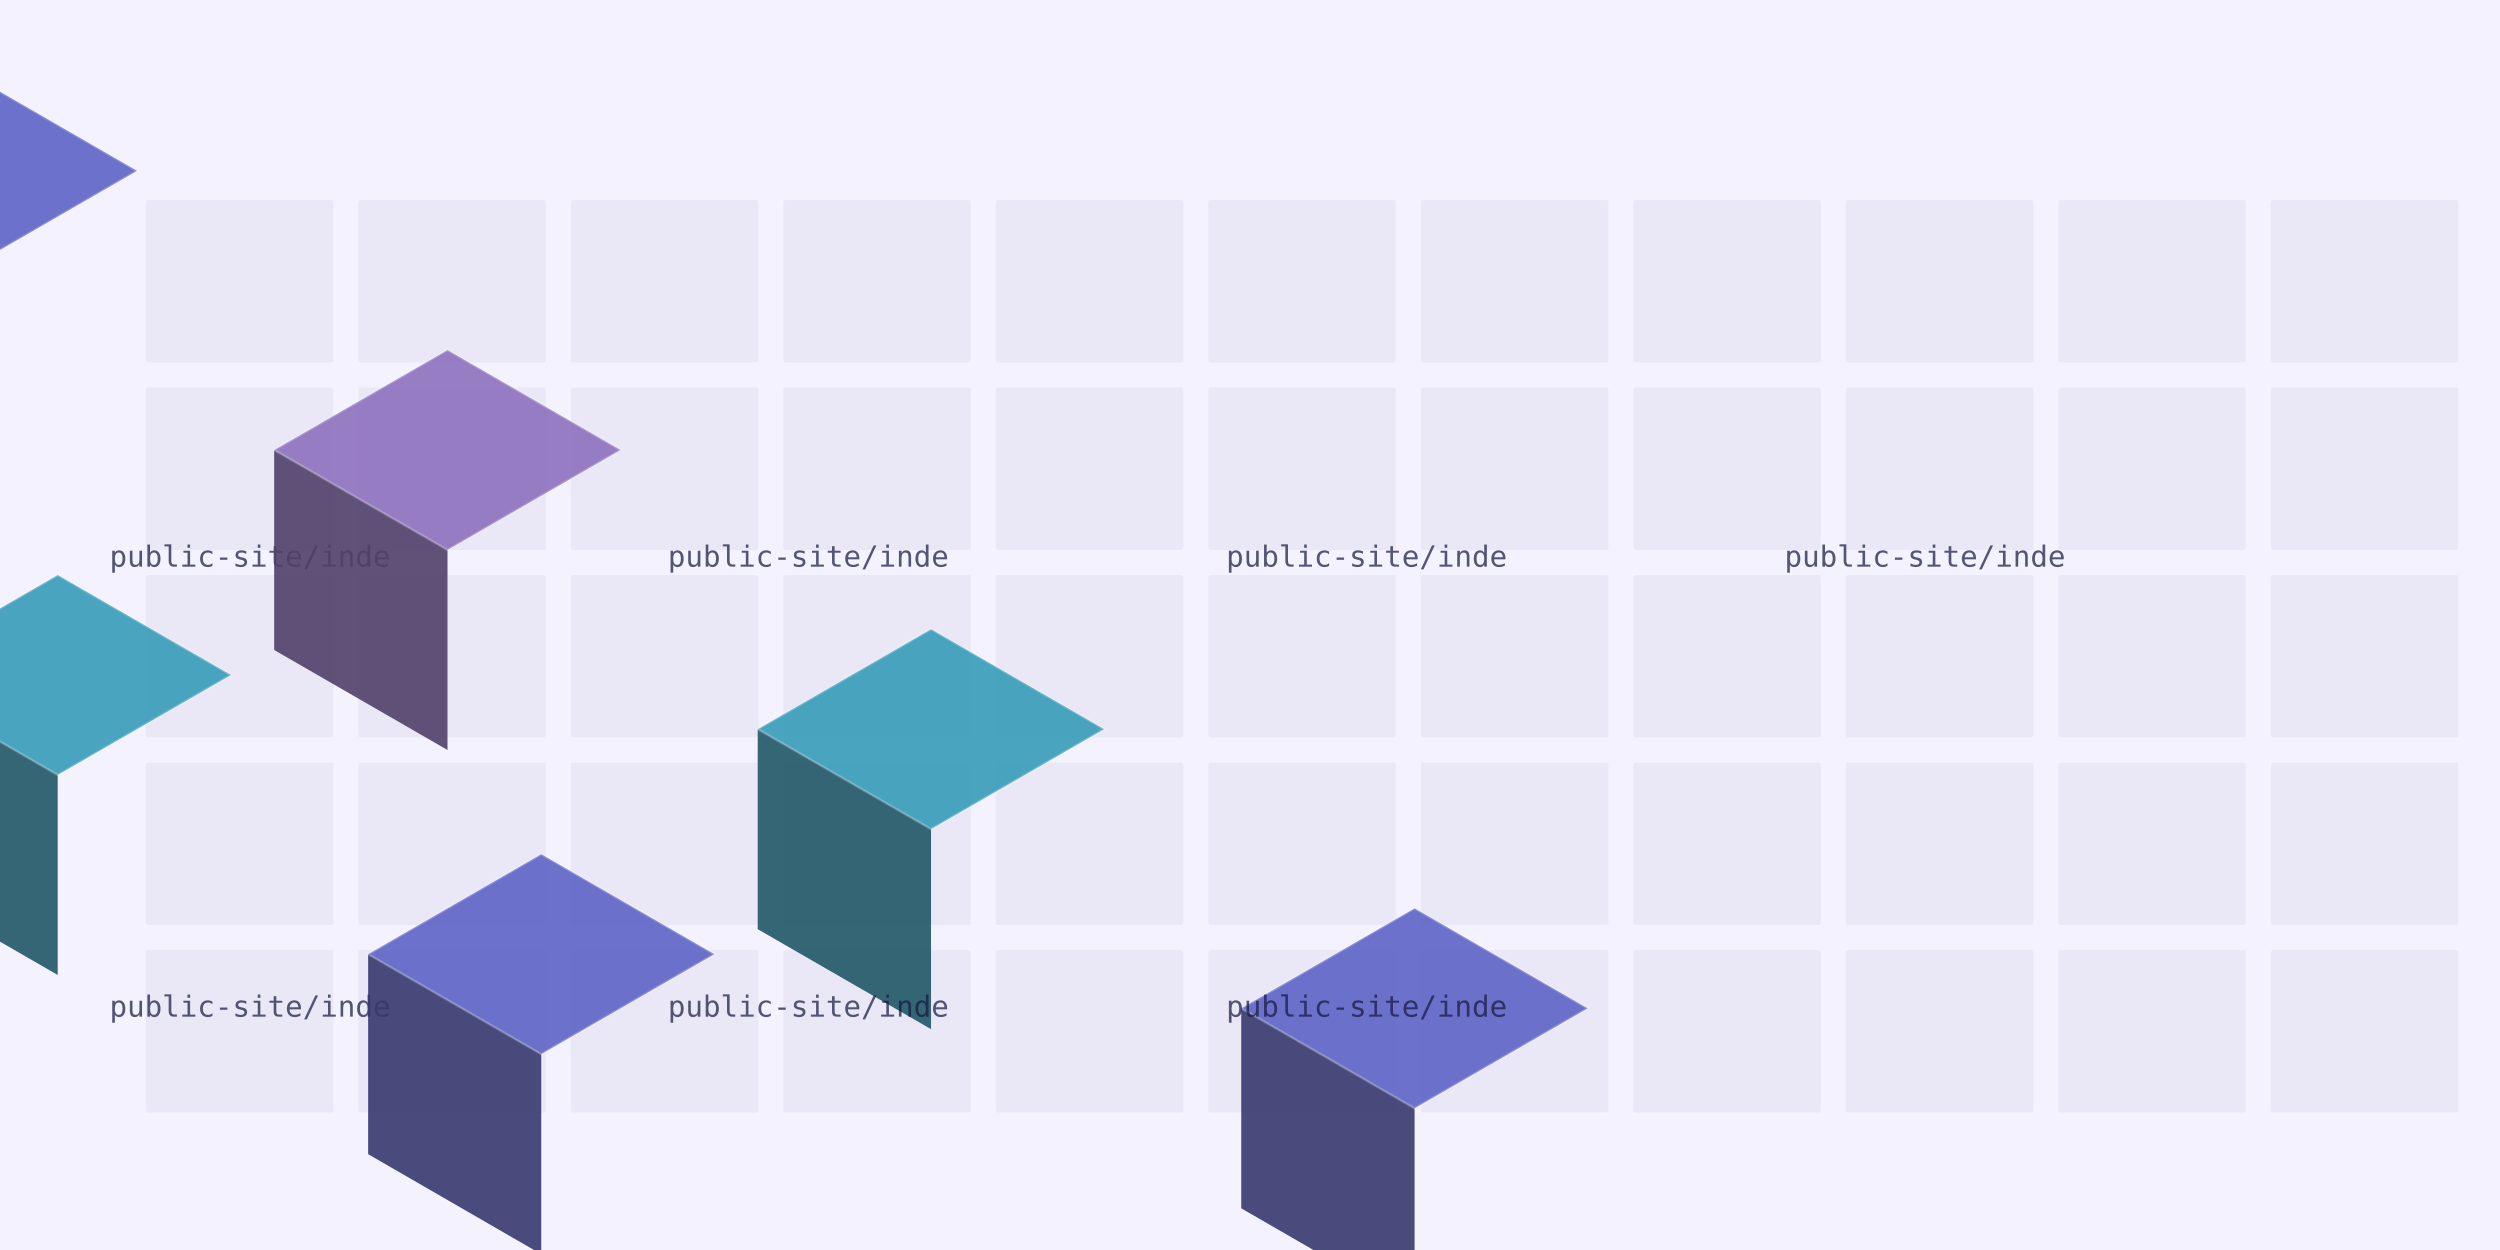
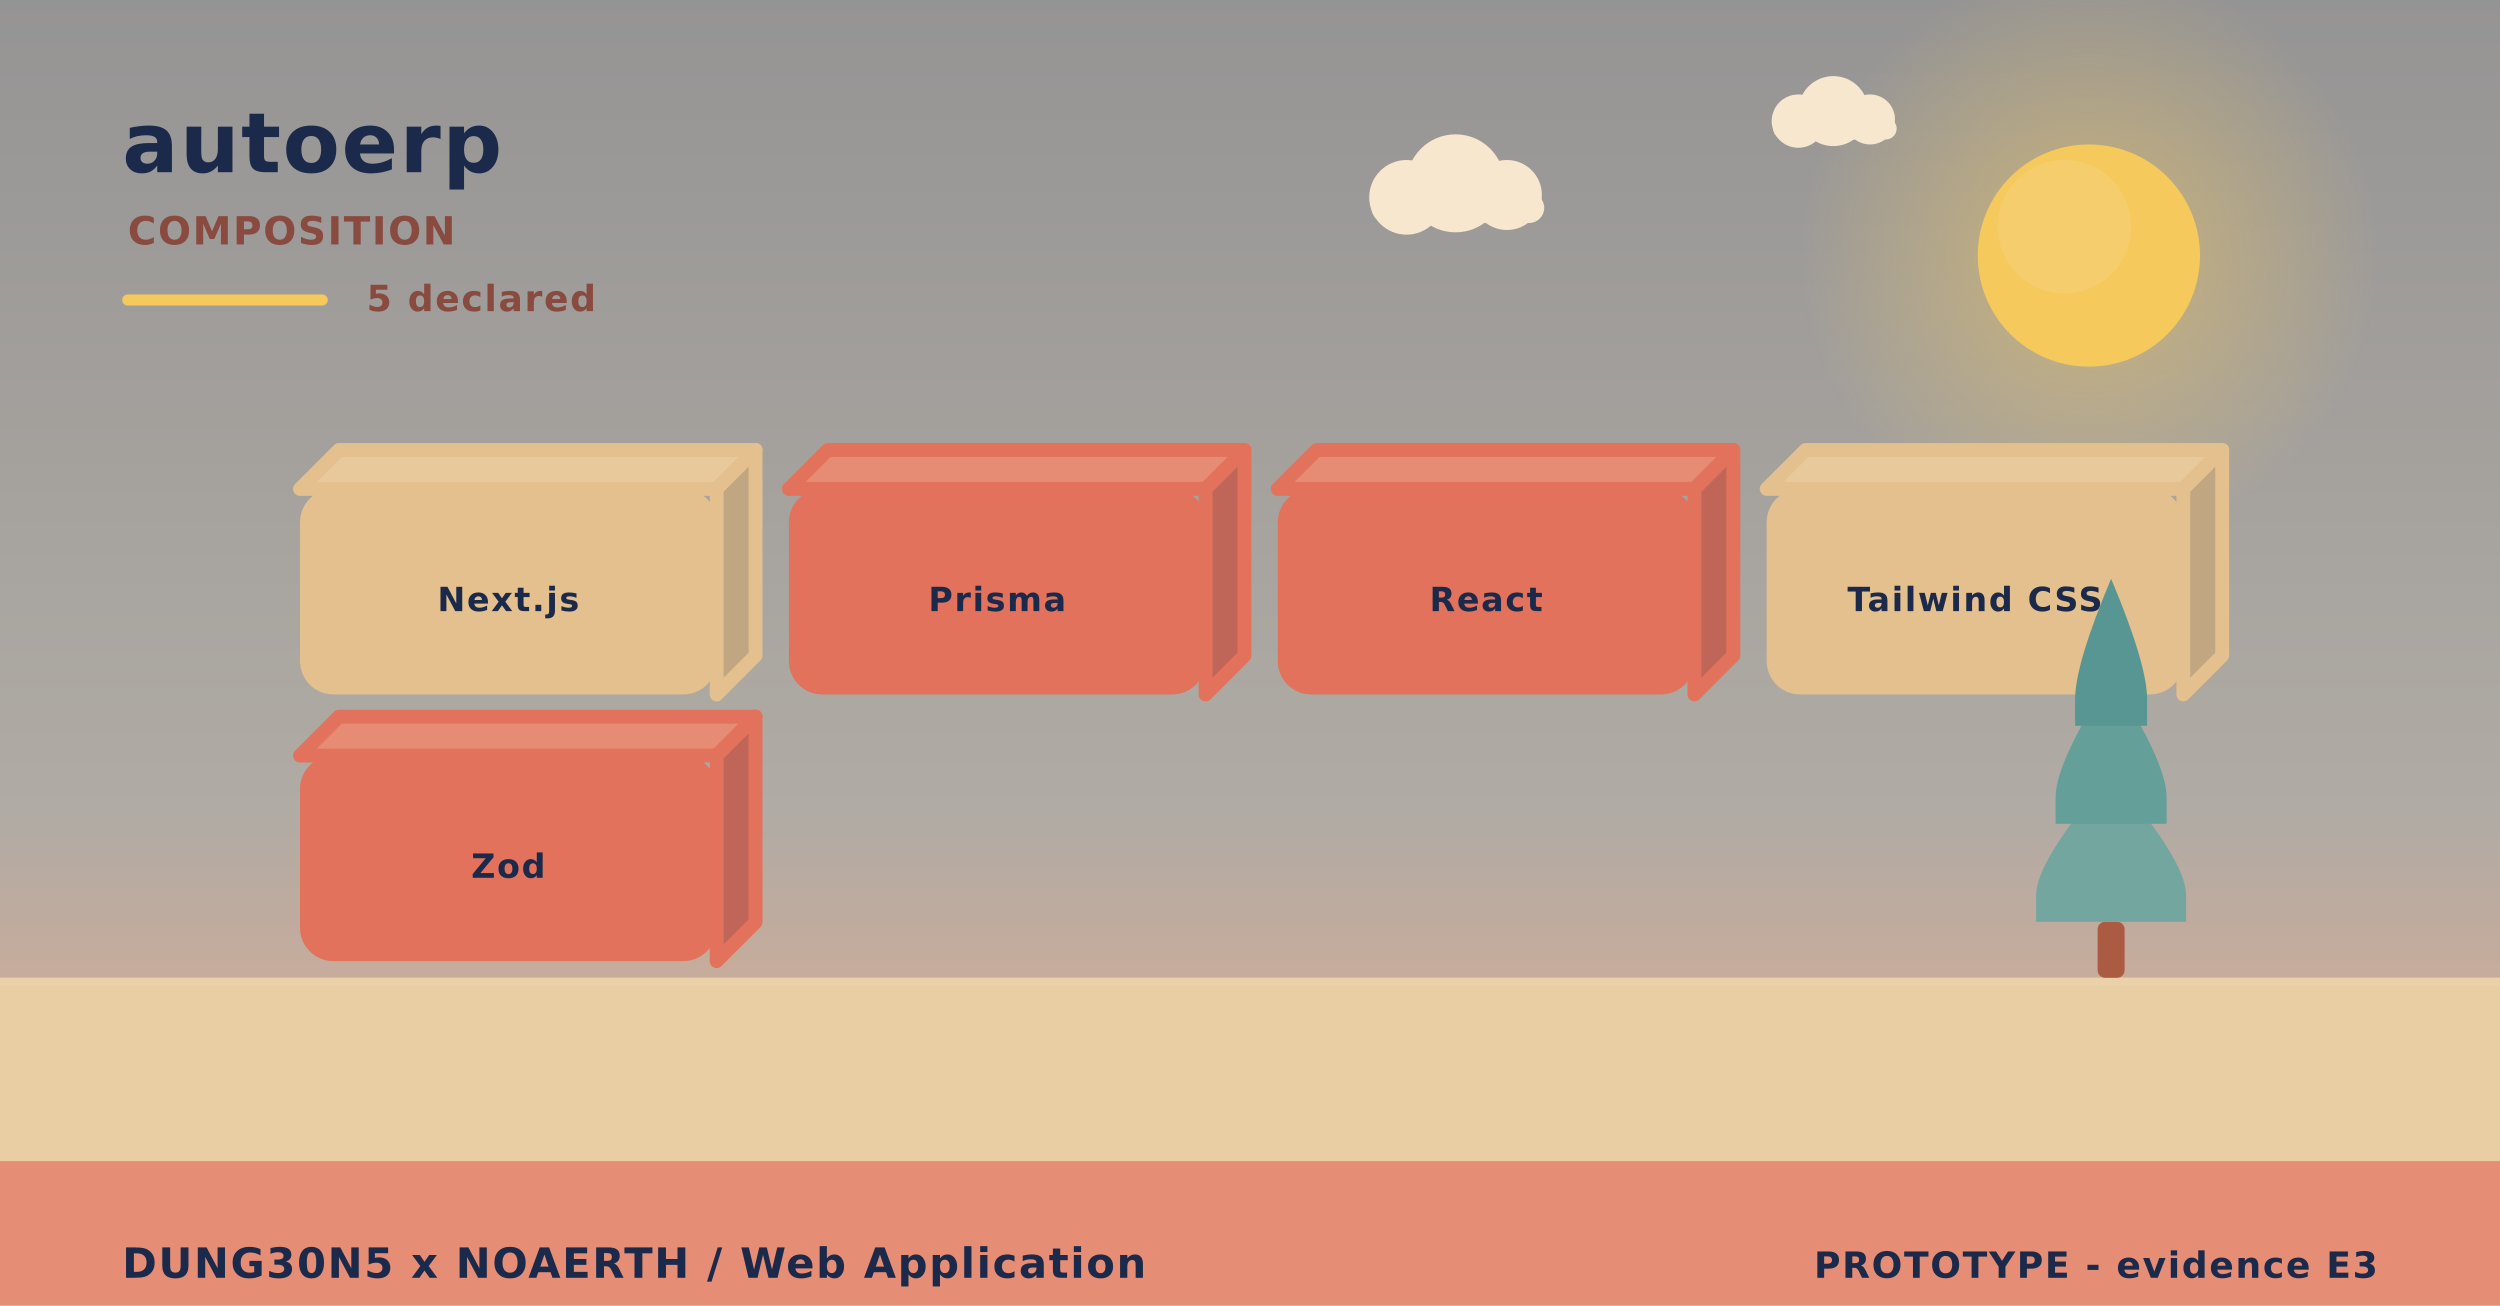
- <svg xmlns="http://www.w3.org/2000/svg" viewBox="0 0 1200 600" width="1200" height="600" role="img" aria-label="autoerp component map">
-   <rect width="1200" height="600" fill="#f4f2ff" />
-   <defs>
-     <linearGradient id="gc" x1="0" y1="0" x2="1" y2="1">
-       <stop offset="0%" stop-color="#6166c7" />
-       <stop offset="100%" stop-color="#8f73be" />
-     </linearGradient>
-   </defs>
-   <rect x="70.00" y="96.00" width="90.00" height="78.00" rx="1.20" fill="#171a40" opacity="0.05" />
-   <rect x="172.00" y="96.00" width="90.00" height="78.00" rx="1.20" fill="#171a40" opacity="0.05" />
-   <rect x="274.00" y="96.00" width="90.00" height="78.00" rx="1.20" fill="#171a40" opacity="0.05" />
-   <rect x="376.00" y="96.00" width="90.00" height="78.00" rx="1.20" fill="#171a40" opacity="0.05" />
-   <rect x="478.00" y="96.00" width="90.00" height="78.00" rx="1.20" fill="#171a40" opacity="0.05" />
-   <rect x="580.00" y="96.00" width="90.00" height="78.00" rx="1.20" fill="#171a40" opacity="0.05" />
-   <rect x="682.00" y="96.00" width="90.00" height="78.00" rx="1.20" fill="#171a40" opacity="0.05" />
-   <rect x="784.00" y="96.00" width="90.00" height="78.00" rx="1.20" fill="#171a40" opacity="0.05" />
-   <rect x="886.00" y="96.00" width="90.00" height="78.00" rx="1.20" fill="#171a40" opacity="0.05" />
-   <rect x="988.00" y="96.00" width="90.00" height="78.00" rx="1.20" fill="#171a40" opacity="0.05" />
-   <rect x="1090.00" y="96.00" width="90.00" height="78.00" rx="1.20" fill="#171a40" opacity="0.05" />
-   <rect x="70.00" y="186.00" width="90.00" height="78.00" rx="1.20" fill="#171a40" opacity="0.05" />
-   <rect x="172.00" y="186.00" width="90.00" height="78.00" rx="1.20" fill="#171a40" opacity="0.05" />
-   <rect x="274.00" y="186.00" width="90.00" height="78.00" rx="1.20" fill="#171a40" opacity="0.05" />
-   <rect x="376.00" y="186.00" width="90.00" height="78.00" rx="1.20" fill="#171a40" opacity="0.05" />
-   <rect x="478.00" y="186.00" width="90.00" height="78.00" rx="1.20" fill="#171a40" opacity="0.05" />
-   <rect x="580.00" y="186.00" width="90.00" height="78.00" rx="1.20" fill="#171a40" opacity="0.05" />
-   <rect x="682.00" y="186.00" width="90.00" height="78.00" rx="1.20" fill="#171a40" opacity="0.05" />
-   <rect x="784.00" y="186.00" width="90.00" height="78.00" rx="1.20" fill="#171a40" opacity="0.05" />
-   <rect x="886.00" y="186.00" width="90.00" height="78.00" rx="1.20" fill="#171a40" opacity="0.05" />
-   <rect x="988.00" y="186.00" width="90.00" height="78.00" rx="1.20" fill="#171a40" opacity="0.05" />
-   <rect x="1090.00" y="186.00" width="90.00" height="78.00" rx="1.20" fill="#171a40" opacity="0.05" />
-   <rect x="70.00" y="276.00" width="90.00" height="78.00" rx="1.20" fill="#171a40" opacity="0.05" />
-   <rect x="172.00" y="276.00" width="90.00" height="78.00" rx="1.20" fill="#171a40" opacity="0.05" />
-   <rect x="274.00" y="276.00" width="90.00" height="78.00" rx="1.20" fill="#171a40" opacity="0.05" />
-   <rect x="376.00" y="276.00" width="90.00" height="78.00" rx="1.20" fill="#171a40" opacity="0.05" />
-   <rect x="478.00" y="276.00" width="90.00" height="78.00" rx="1.20" fill="#171a40" opacity="0.05" />
-   <rect x="580.00" y="276.00" width="90.00" height="78.00" rx="1.20" fill="#171a40" opacity="0.05" />
-   <rect x="682.00" y="276.00" width="90.00" height="78.00" rx="1.20" fill="#171a40" opacity="0.05" />
-   <rect x="784.00" y="276.00" width="90.00" height="78.00" rx="1.20" fill="#171a40" opacity="0.05" />
-   <rect x="886.00" y="276.00" width="90.00" height="78.00" rx="1.20" fill="#171a40" opacity="0.05" />
-   <rect x="988.00" y="276.00" width="90.00" height="78.00" rx="1.20" fill="#171a40" opacity="0.05" />
-   <rect x="1090.00" y="276.00" width="90.00" height="78.00" rx="1.20" fill="#171a40" opacity="0.05" />
-   <rect x="70.00" y="366.00" width="90.00" height="78.00" rx="1.20" fill="#171a40" opacity="0.05" />
-   <rect x="172.00" y="366.00" width="90.00" height="78.00" rx="1.20" fill="#171a40" opacity="0.05" />
-   <rect x="274.00" y="366.00" width="90.00" height="78.00" rx="1.20" fill="#171a40" opacity="0.05" />
-   <rect x="376.00" y="366.00" width="90.00" height="78.00" rx="1.20" fill="#171a40" opacity="0.05" />
-   <rect x="478.00" y="366.00" width="90.00" height="78.00" rx="1.20" fill="#171a40" opacity="0.05" />
-   <rect x="580.00" y="366.00" width="90.00" height="78.00" rx="1.20" fill="#171a40" opacity="0.05" />
-   <rect x="682.00" y="366.00" width="90.00" height="78.00" rx="1.20" fill="#171a40" opacity="0.05" />
-   <rect x="784.00" y="366.00" width="90.00" height="78.00" rx="1.20" fill="#171a40" opacity="0.05" />
-   <rect x="886.00" y="366.00" width="90.00" height="78.00" rx="1.20" fill="#171a40" opacity="0.05" />
-   <rect x="988.00" y="366.00" width="90.00" height="78.00" rx="1.20" fill="#171a40" opacity="0.05" />
-   <rect x="1090.00" y="366.00" width="90.00" height="78.00" rx="1.20" fill="#171a40" opacity="0.05" />
-   <rect x="70.00" y="456.00" width="90.00" height="78.00" rx="1.20" fill="#171a40" opacity="0.05" />
-   <rect x="172.00" y="456.00" width="90.00" height="78.00" rx="1.20" fill="#171a40" opacity="0.05" />
-   <rect x="274.00" y="456.00" width="90.00" height="78.00" rx="1.20" fill="#171a40" opacity="0.05" />
-   <rect x="376.00" y="456.00" width="90.00" height="78.00" rx="1.20" fill="#171a40" opacity="0.05" />
-   <rect x="478.00" y="456.00" width="90.00" height="78.00" rx="1.20" fill="#171a40" opacity="0.05" />
-   <rect x="580.00" y="456.00" width="90.00" height="78.00" rx="1.20" fill="#171a40" opacity="0.05" />
-   <rect x="682.00" y="456.00" width="90.00" height="78.00" rx="1.20" fill="#171a40" opacity="0.05" />
-   <rect x="784.00" y="456.00" width="90.00" height="78.00" rx="1.20" fill="#171a40" opacity="0.05" />
-   <rect x="886.00" y="456.00" width="90.00" height="78.00" rx="1.20" fill="#171a40" opacity="0.05" />
-   <rect x="988.00" y="456.00" width="90.00" height="78.00" rx="1.20" fill="#171a40" opacity="0.05" />
-   <rect x="1090.00" y="456.00" width="90.00" height="78.00" rx="1.20" fill="#171a40" opacity="0.05" />
-   <g transform="rotate(0 120 140)">
-     <polygon points="-17.3,34.0 65.8,82.0 -17.3,130.0 -100.5,82.0" fill="#6166c7" opacity="0.92" />
-     <polygon points="-100.5,82.0 -17.3,130.0 -17.3,226.0 -100.5,178.0" fill="#35386d" opacity="0.9" />
-     <polygon points="-17.3,34.0 65.8,82.0 -17.3,130.0 -100.5,82.0" fill="none" stroke="rgba(255,255,255,0.220)" stroke-width="1.2" />
-     <animateTransform attributeName="transform" type="rotate" values="-32.0 0.00 0.00 0.0 0.00 0.00" dur="7.3s" begin="0.0s" repeatCount="indefinite" />
+ <svg xmlns="http://www.w3.org/2000/svg" width="900" height="470" viewBox="0 0 900 470" role="img" aria-label="autoerp - how it is composed">
+   <linearGradient id="skyc" x1="0" y1="0" x2="0" y2="1">
+     <stop offset="0" stop-color="#959494" />
+     <stop offset="0.62" stop-color="#b0aba4" />
+     <stop offset="1" stop-color="#f3ad8a" />
+   </linearGradient>
+   <rect width="900" height="470" fill="url(#skyc)" />
+   <radialGradient id="sunc">
+     <stop offset="0.35" stop-color="#f5c95c" stop-opacity="0.34" />
+     <stop offset="1" stop-color="#f5c95c" stop-opacity="0" />
+   </radialGradient>
+   <circle cx="752" cy="92" r="104" fill="url(#sunc)" />
+   <circle cx="752" cy="92" r="40" fill="#f5c95c" />
+   <circle cx="743.2" cy="81.6" r="24" fill="#f5d27e" opacity="0.5" />
+   <g>
+     <circle cx="524" cy="66" r="17.64" fill="#f6e7ce" />
+     <circle cx="506.36" cy="71.04" r="13.44" fill="#f6e7ce" />
+     <circle cx="542.48" cy="70.2" r="12.6" fill="#f6e7ce" />
+     <rect x="493.76" y="69.36" width="62.16" height="10.92" rx="5.46" fill="#f6e7ce" />
+     <animateTransform attributeName="transform" type="translate" values="0 0;24 0;0 0" dur="36s" begin="0s" repeatCount="indefinite" />
  </g>
-   <text x="120" y="272" font-family="ui-monospace,Menlo,monospace" font-size="14" fill="rgba(23,26,64,0.720)" text-anchor="middle">public-site/inde</text>
-   <g transform="rotate(0 388 140)">
-     <polygon points="214.8,168.0 297.9,216.0 214.8,264.0 131.6,216.0" fill="#8f73be" opacity="0.92" />
-     <polygon points="131.6,216.0 214.8,264.0 214.8,360.0 131.6,312.0" fill="#4f3f68" opacity="0.9" />
-     <polygon points="214.8,168.0 297.9,216.0 214.8,264.0 131.6,216.0" fill="none" stroke="rgba(255,255,255,0.220)" stroke-width="1.2" />
-     <animateTransform attributeName="transform" type="rotate" values="-32.0 0.00 0.00 0.0 0.00 0.00" dur="7.3s" begin="0.4s" repeatCount="indefinite" />
+   <g>
+     <circle cx="660" cy="40" r="12.6" fill="#f6e7ce" />
+     <circle cx="647.4" cy="43.6" r="9.6" fill="#f6e7ce" />
+     <circle cx="673.2" cy="43" r="9" fill="#f6e7ce" />
+     <rect x="638.4" y="42.4" width="44.4" height="7.8" rx="3.9" fill="#f6e7ce" />
+     <animateTransform attributeName="transform" type="translate" values="0 0;-18 0;0 0" dur="46s" begin="3s" repeatCount="indefinite" />
  </g>
-   <text x="388" y="272" font-family="ui-monospace,Menlo,monospace" font-size="14" fill="rgba(23,26,64,0.720)" text-anchor="middle">public-site/inde</text>
-   <g transform="rotate(0 656 140)">
-     <polygon points="446.9,302.0 530.0,350.0 446.9,398.0 363.7,350.0" fill="#3b9dbb" opacity="0.92" />
-     <polygon points="363.7,350.0 446.9,398.0 446.9,494.0 363.7,446.0" fill="#205667" opacity="0.9" />
-     <polygon points="446.9,302.0 530.0,350.0 446.9,398.0 363.7,350.0" fill="none" stroke="rgba(255,255,255,0.220)" stroke-width="1.2" />
-     <animateTransform attributeName="transform" type="rotate" values="-32.0 0.00 0.00 0.0 0.00 0.00" dur="7.3s" begin="0.8s" repeatCount="indefinite" />
+   <rect x="0" y="352" width="900" height="118" fill="#e9cda3" />
+   <rect x="0" y="352" width="900" height="3" fill="#ebd1a9" />
+   <text x="44" y="62" font-family="Verdana,DejaVu Sans,sans-serif" font-size="30" font-weight="700" letter-spacing="0.6" fill="#1b2a4a" text-anchor="start">autoerp</text>
+   <text x="46" y="88" font-family="Verdana,DejaVu Sans,sans-serif" font-size="14" font-weight="700" letter-spacing="0.6" fill="#894b3f" text-anchor="start">COMPOSITION</text>
+   <rect x="44" y="106" width="74" height="4" rx="2" fill="#f5c95c" />
+   <text x="132" y="112" font-family="Verdana,DejaVu Sans,sans-serif" font-size="13" font-weight="700" letter-spacing="0.6" fill="#894b3f" text-anchor="start">5 declared</text>
+   <g>
+     <path d="M108,176 L258,176 L272,162 L122,162 Z" fill="#e7c99b" stroke="#e3c08d" stroke-width="5" stroke-linejoin="round" />
+     <path d="M258,176 L272,162 L272,236 L258,250 Z" fill="#c1a682" stroke="#e3c08d" stroke-width="5" stroke-linejoin="round" />
+     <rect x="108" y="176" width="150" height="74" rx="12" fill="#e3c08d" />
+     <animateTransform attributeName="transform" type="translate" values="0 10;0 0" dur="0.75s" begin="0s" fill="freeze" />
  </g>
-   <text x="656" y="272" font-family="ui-monospace,Menlo,monospace" font-size="14" fill="rgba(23,26,64,0.720)" text-anchor="middle">public-site/inde</text>
-   <g transform="rotate(0 924 140)">
-     <polygon points="679.0,436.0 762.1,484.0 679.0,532.0 595.8,484.0" fill="#6166c7" opacity="0.92" />
-     <polygon points="595.8,484.0 679.0,532.0 679.0,628.0 595.8,580.0" fill="#35386d" opacity="0.9" />
-     <polygon points="679.0,436.0 762.1,484.0 679.0,532.0 595.8,484.0" fill="none" stroke="rgba(255,255,255,0.220)" stroke-width="1.2" />
-     <animateTransform attributeName="transform" type="rotate" values="-32.0 0.00 0.00 0.0 0.00 0.00" dur="7.3s" begin="1.2s" repeatCount="indefinite" />
+   <text x="183" y="220" font-family="Verdana,DejaVu Sans,sans-serif" font-size="12" font-weight="700" letter-spacing="0.6" fill="#1b2a4a" text-anchor="middle">Next.js</text>
+   <g>
+     <path d="M284,176 L434,176 L448,162 L298,162 Z" fill="#e68c74" stroke="#e2725b" stroke-width="5" stroke-linejoin="round" />
+     <path d="M434,176 L448,162 L448,236 L434,250 Z" fill="#c06658" stroke="#e2725b" stroke-width="5" stroke-linejoin="round" />
+     <rect x="284" y="176" width="150" height="74" rx="12" fill="#e2725b" />
+     <animateTransform attributeName="transform" type="translate" values="0 10;0 0" dur="0.75s" begin="0.16s" fill="freeze" />
  </g>
-   <text x="924" y="272" font-family="ui-monospace,Menlo,monospace" font-size="14" fill="rgba(23,26,64,0.720)" text-anchor="middle">public-site/inde</text>
-   <g transform="rotate(0 120 356)">
-     <polygon points="-204.4,142.0 -121.2,190.0 -204.4,238.0 -287.5,190.0" fill="#8f73be" opacity="0.92" />
-     <polygon points="-287.5,190.0 -204.4,238.0 -204.4,334.0 -287.5,286.0" fill="#4f3f68" opacity="0.9" />
-     <polygon points="-204.4,142.0 -121.2,190.0 -204.4,238.0 -287.5,190.0" fill="none" stroke="rgba(255,255,255,0.220)" stroke-width="1.2" />
-     <animateTransform attributeName="transform" type="rotate" values="-32.0 0.00 0.00 0.0 0.00 0.00" dur="7.3s" begin="1.6s" repeatCount="indefinite" />
+   <text x="359" y="220" font-family="Verdana,DejaVu Sans,sans-serif" font-size="12" font-weight="700" letter-spacing="0.6" fill="#1b2a4a" text-anchor="middle">Prisma</text>
+   <g>
+     <path d="M460,176 L610,176 L624,162 L474,162 Z" fill="#e68c74" stroke="#e2725b" stroke-width="5" stroke-linejoin="round" />
+     <path d="M610,176 L624,162 L624,236 L610,250 Z" fill="#c06658" stroke="#e2725b" stroke-width="5" stroke-linejoin="round" />
+     <rect x="460" y="176" width="150" height="74" rx="12" fill="#e2725b" />
+     <animateTransform attributeName="transform" type="translate" values="0 10;0 0" dur="0.75s" begin="0.32s" fill="freeze" />
  </g>
-   <text x="120" y="488" font-family="ui-monospace,Menlo,monospace" font-size="14" fill="rgba(23,26,64,0.720)" text-anchor="middle">public-site/inde</text>
-   <g transform="rotate(0 388 356)">
-     <polygon points="27.7,276.0 110.9,324.0 27.7,372.0 -55.4,324.0" fill="#3b9dbb" opacity="0.92" />
-     <polygon points="-55.4,324.0 27.7,372.0 27.7,468.0 -55.4,420.0" fill="#205667" opacity="0.9" />
-     <polygon points="27.7,276.0 110.9,324.0 27.7,372.0 -55.4,324.0" fill="none" stroke="rgba(255,255,255,0.220)" stroke-width="1.2" />
-     <animateTransform attributeName="transform" type="rotate" values="-32.0 0.00 0.00 0.0 0.00 0.00" dur="7.3s" begin="2.0s" repeatCount="indefinite" />
+   <text x="535" y="220" font-family="Verdana,DejaVu Sans,sans-serif" font-size="12" font-weight="700" letter-spacing="0.6" fill="#1b2a4a" text-anchor="middle">React</text>
+   <g>
+     <path d="M636,176 L786,176 L800,162 L650,162 Z" fill="#e7c99b" stroke="#e3c08d" stroke-width="5" stroke-linejoin="round" />
+     <path d="M786,176 L800,162 L800,236 L786,250 Z" fill="#c1a682" stroke="#e3c08d" stroke-width="5" stroke-linejoin="round" />
+     <rect x="636" y="176" width="150" height="74" rx="12" fill="#e3c08d" />
+     <animateTransform attributeName="transform" type="translate" values="0 10;0 0" dur="0.75s" begin="0.48s" fill="freeze" />
  </g>
-   <text x="388" y="488" font-family="ui-monospace,Menlo,monospace" font-size="14" fill="rgba(23,26,64,0.720)" text-anchor="middle">public-site/inde</text>
-   <g transform="rotate(0 656 356)">
-     <polygon points="259.8,410.0 342.9,458.0 259.8,506.0 176.7,458.0" fill="#6166c7" opacity="0.92" />
-     <polygon points="176.7,458.0 259.8,506.0 259.8,602.0 176.7,554.0" fill="#35386d" opacity="0.9" />
-     <polygon points="259.8,410.0 342.9,458.0 259.8,506.0 176.7,458.0" fill="none" stroke="rgba(255,255,255,0.220)" stroke-width="1.2" />
-     <animateTransform attributeName="transform" type="rotate" values="-32.0 0.00 0.00 0.0 0.00 0.00" dur="7.3s" begin="2.4s" repeatCount="indefinite" />
+   <text x="711" y="220" font-family="Verdana,DejaVu Sans,sans-serif" font-size="12" font-weight="700" letter-spacing="0.6" fill="#1b2a4a" text-anchor="middle">Tailwind CSS</text>
+   <g>
+     <path d="M108,272 L258,272 L272,258 L122,258 Z" fill="#e68c74" stroke="#e2725b" stroke-width="5" stroke-linejoin="round" />
+     <path d="M258,272 L272,258 L272,332 L258,346 Z" fill="#c06658" stroke="#e2725b" stroke-width="5" stroke-linejoin="round" />
+     <rect x="108" y="272" width="150" height="74" rx="12" fill="#e2725b" />
+     <animateTransform attributeName="transform" type="translate" values="0 10;0 0" dur="0.75s" begin="0.64s" fill="freeze" />
  </g>
-   <text x="656" y="488" font-family="ui-monospace,Menlo,monospace" font-size="14" fill="rgba(23,26,64,0.720)" text-anchor="middle">public-site/inde</text>
+   <text x="183" y="316" font-family="Verdana,DejaVu Sans,sans-serif" font-size="12" font-weight="700" letter-spacing="0.6" fill="#1b2a4a" text-anchor="middle">Zod</text>
+   <rect x="755.14" y="331.84" width="9.72" height="20.16" rx="2.7" fill="#ac5b43" />
+   <path d="M760,278.92 Q733,309.61 733,322.31 Q733,331.84 733,331.84 L787,331.84 Q787,331.84 787,322.31 Q787,309.61 760,278.92 Z" fill="#74a6a0" />
+   <path d="M760,243.64 Q740.02,274.33 740.02,287.03 Q740.02,296.56 740.02,296.56 L779.98,296.56 Q779.98,296.56 779.98,287.03 Q779.98,274.33 760,243.64 Z" fill="#649f9a" />
+   <path d="M760,208.36 Q747.04,239.05 747.04,251.75 Q747.04,261.28 747.04,261.28 L772.96,261.28 Q772.96,261.28 772.96,251.75 Q772.96,239.05 760,208.36 Z" fill="#589694" />
+   <rect x="0" y="418" width="900" height="52" rx="0" fill="#e68972" opacity="0.94" />
+   <text x="44" y="460" font-family="Verdana,DejaVu Sans,sans-serif" font-size="15" font-weight="700" letter-spacing="0.6" fill="#1b2a4a" text-anchor="start">DUNG30N5 x NOAERTH  /  Web Application</text>
+   <text x="856" y="460" font-family="Verdana,DejaVu Sans,sans-serif" font-size="13" font-weight="700" letter-spacing="0.6" fill="#1b2a4a" text-anchor="end">PROTOTYPE  -  evidence E3</text>
</svg>
